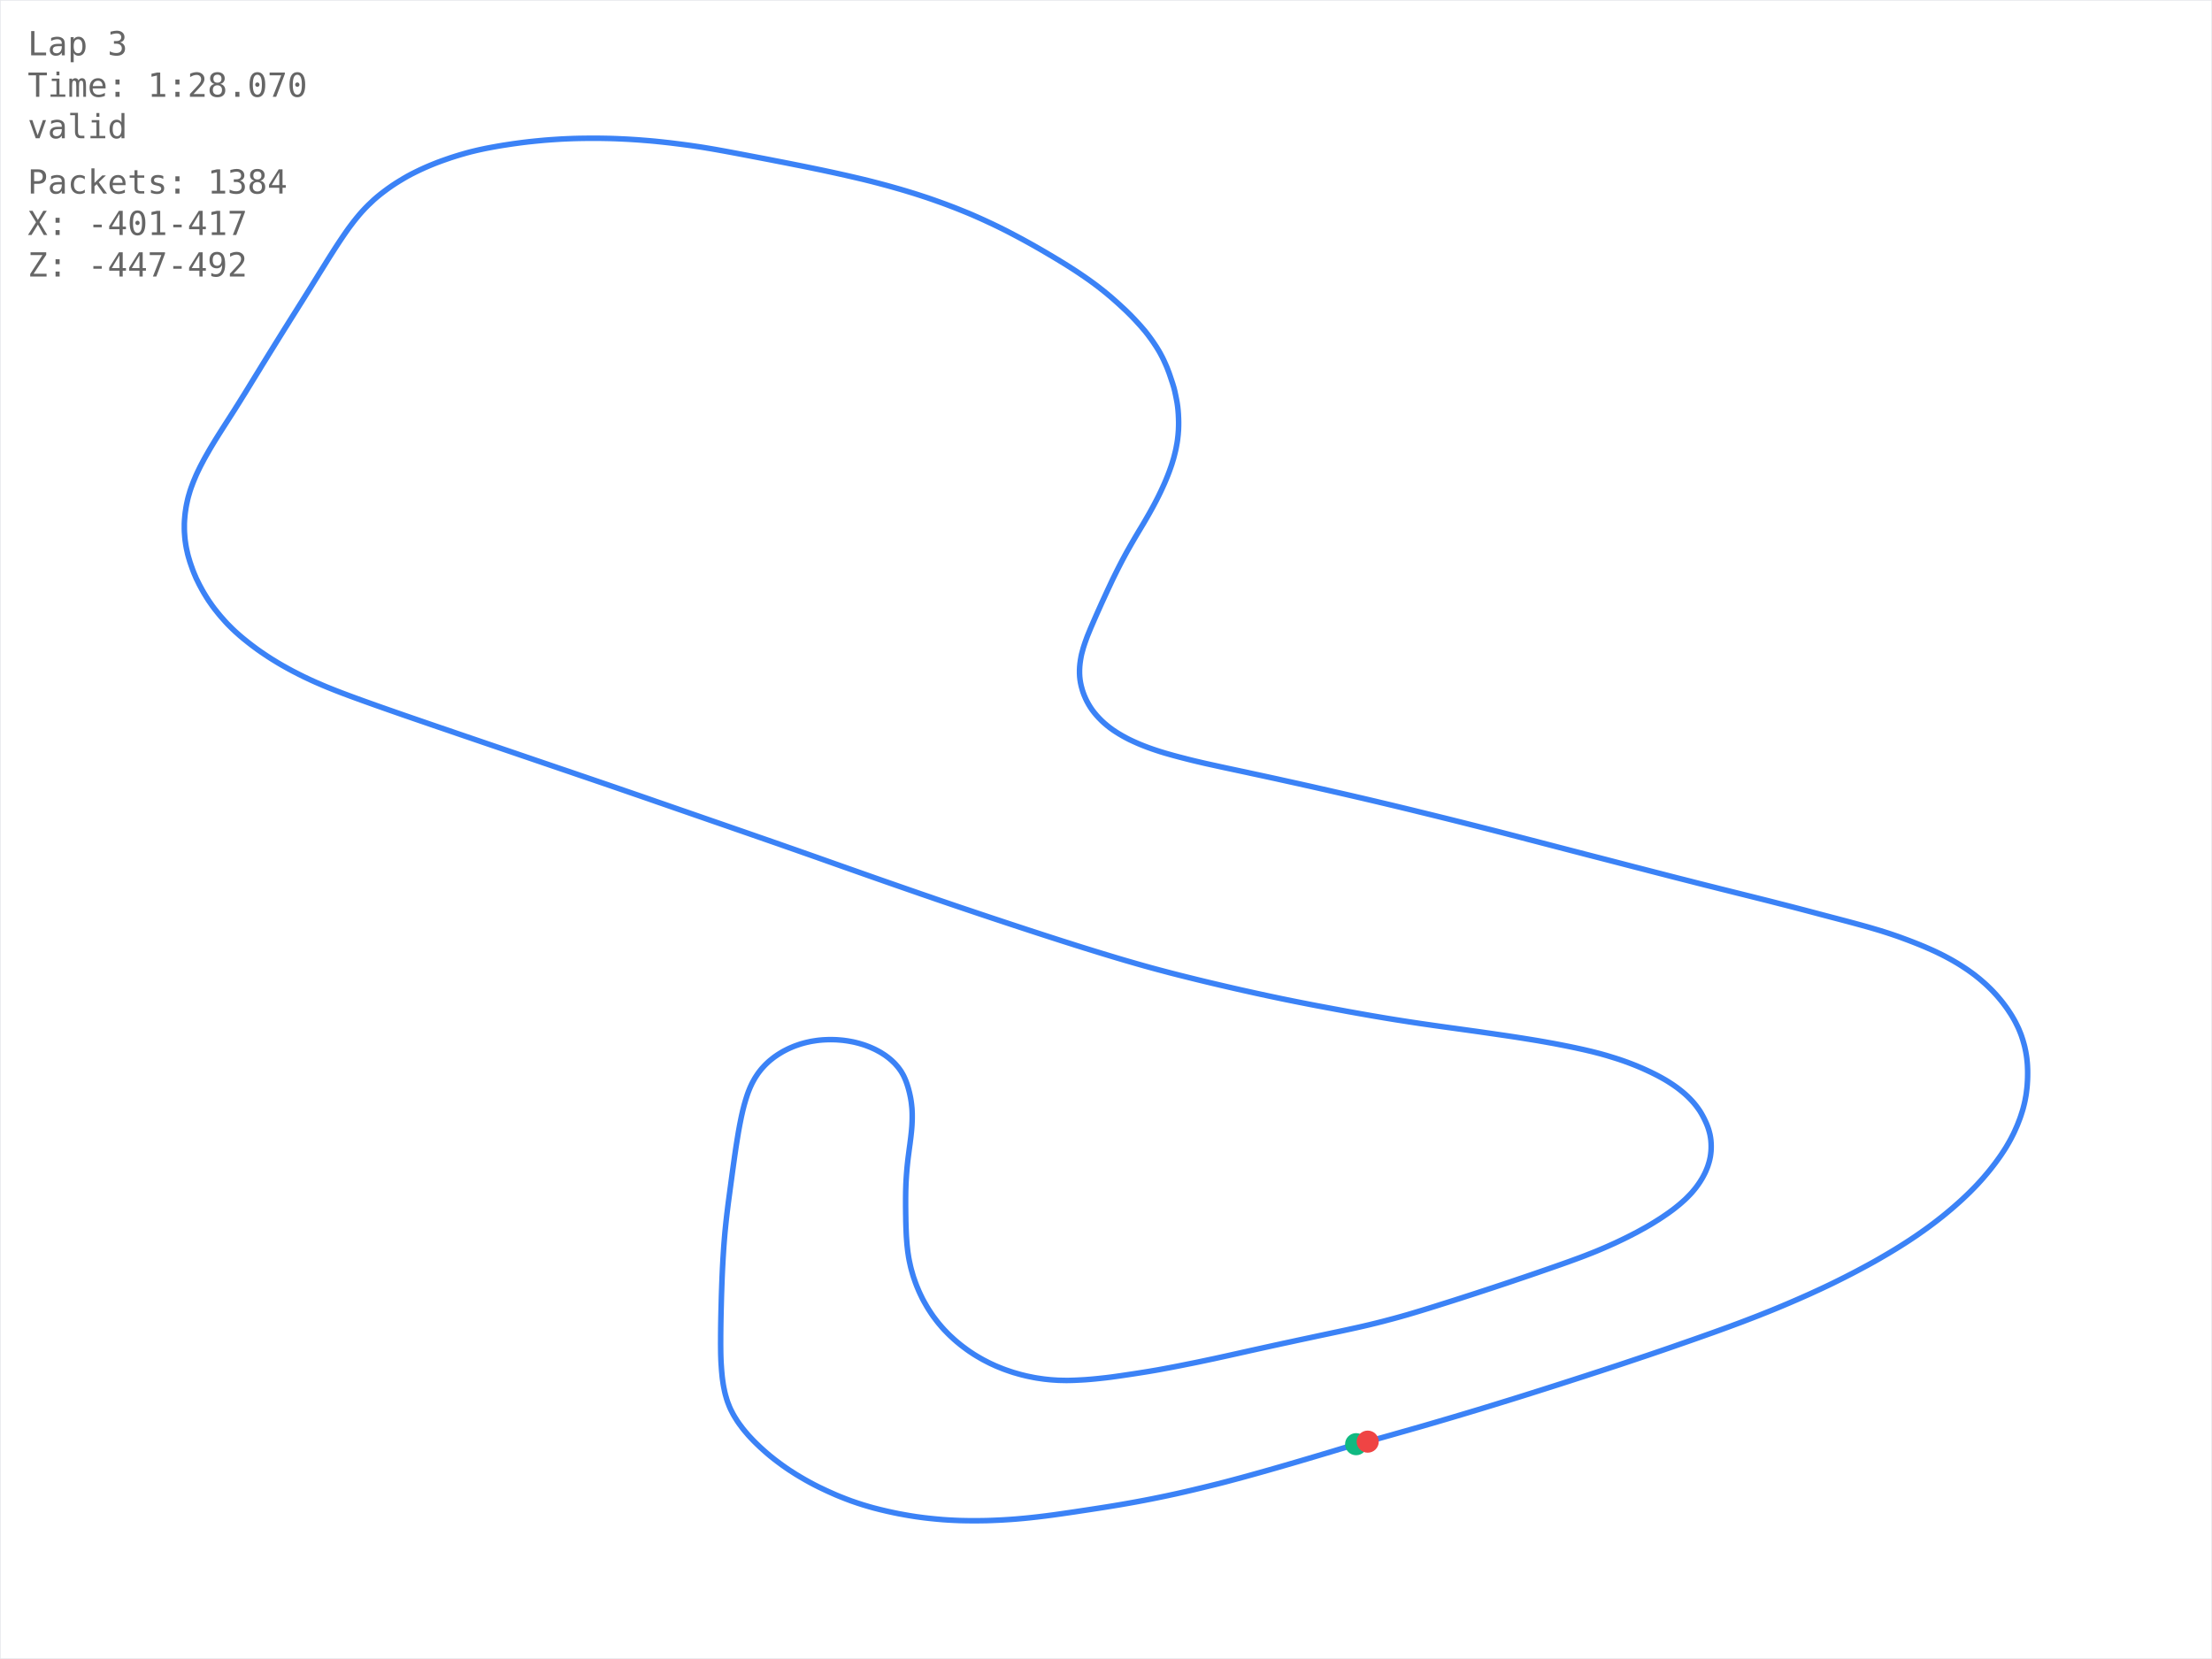
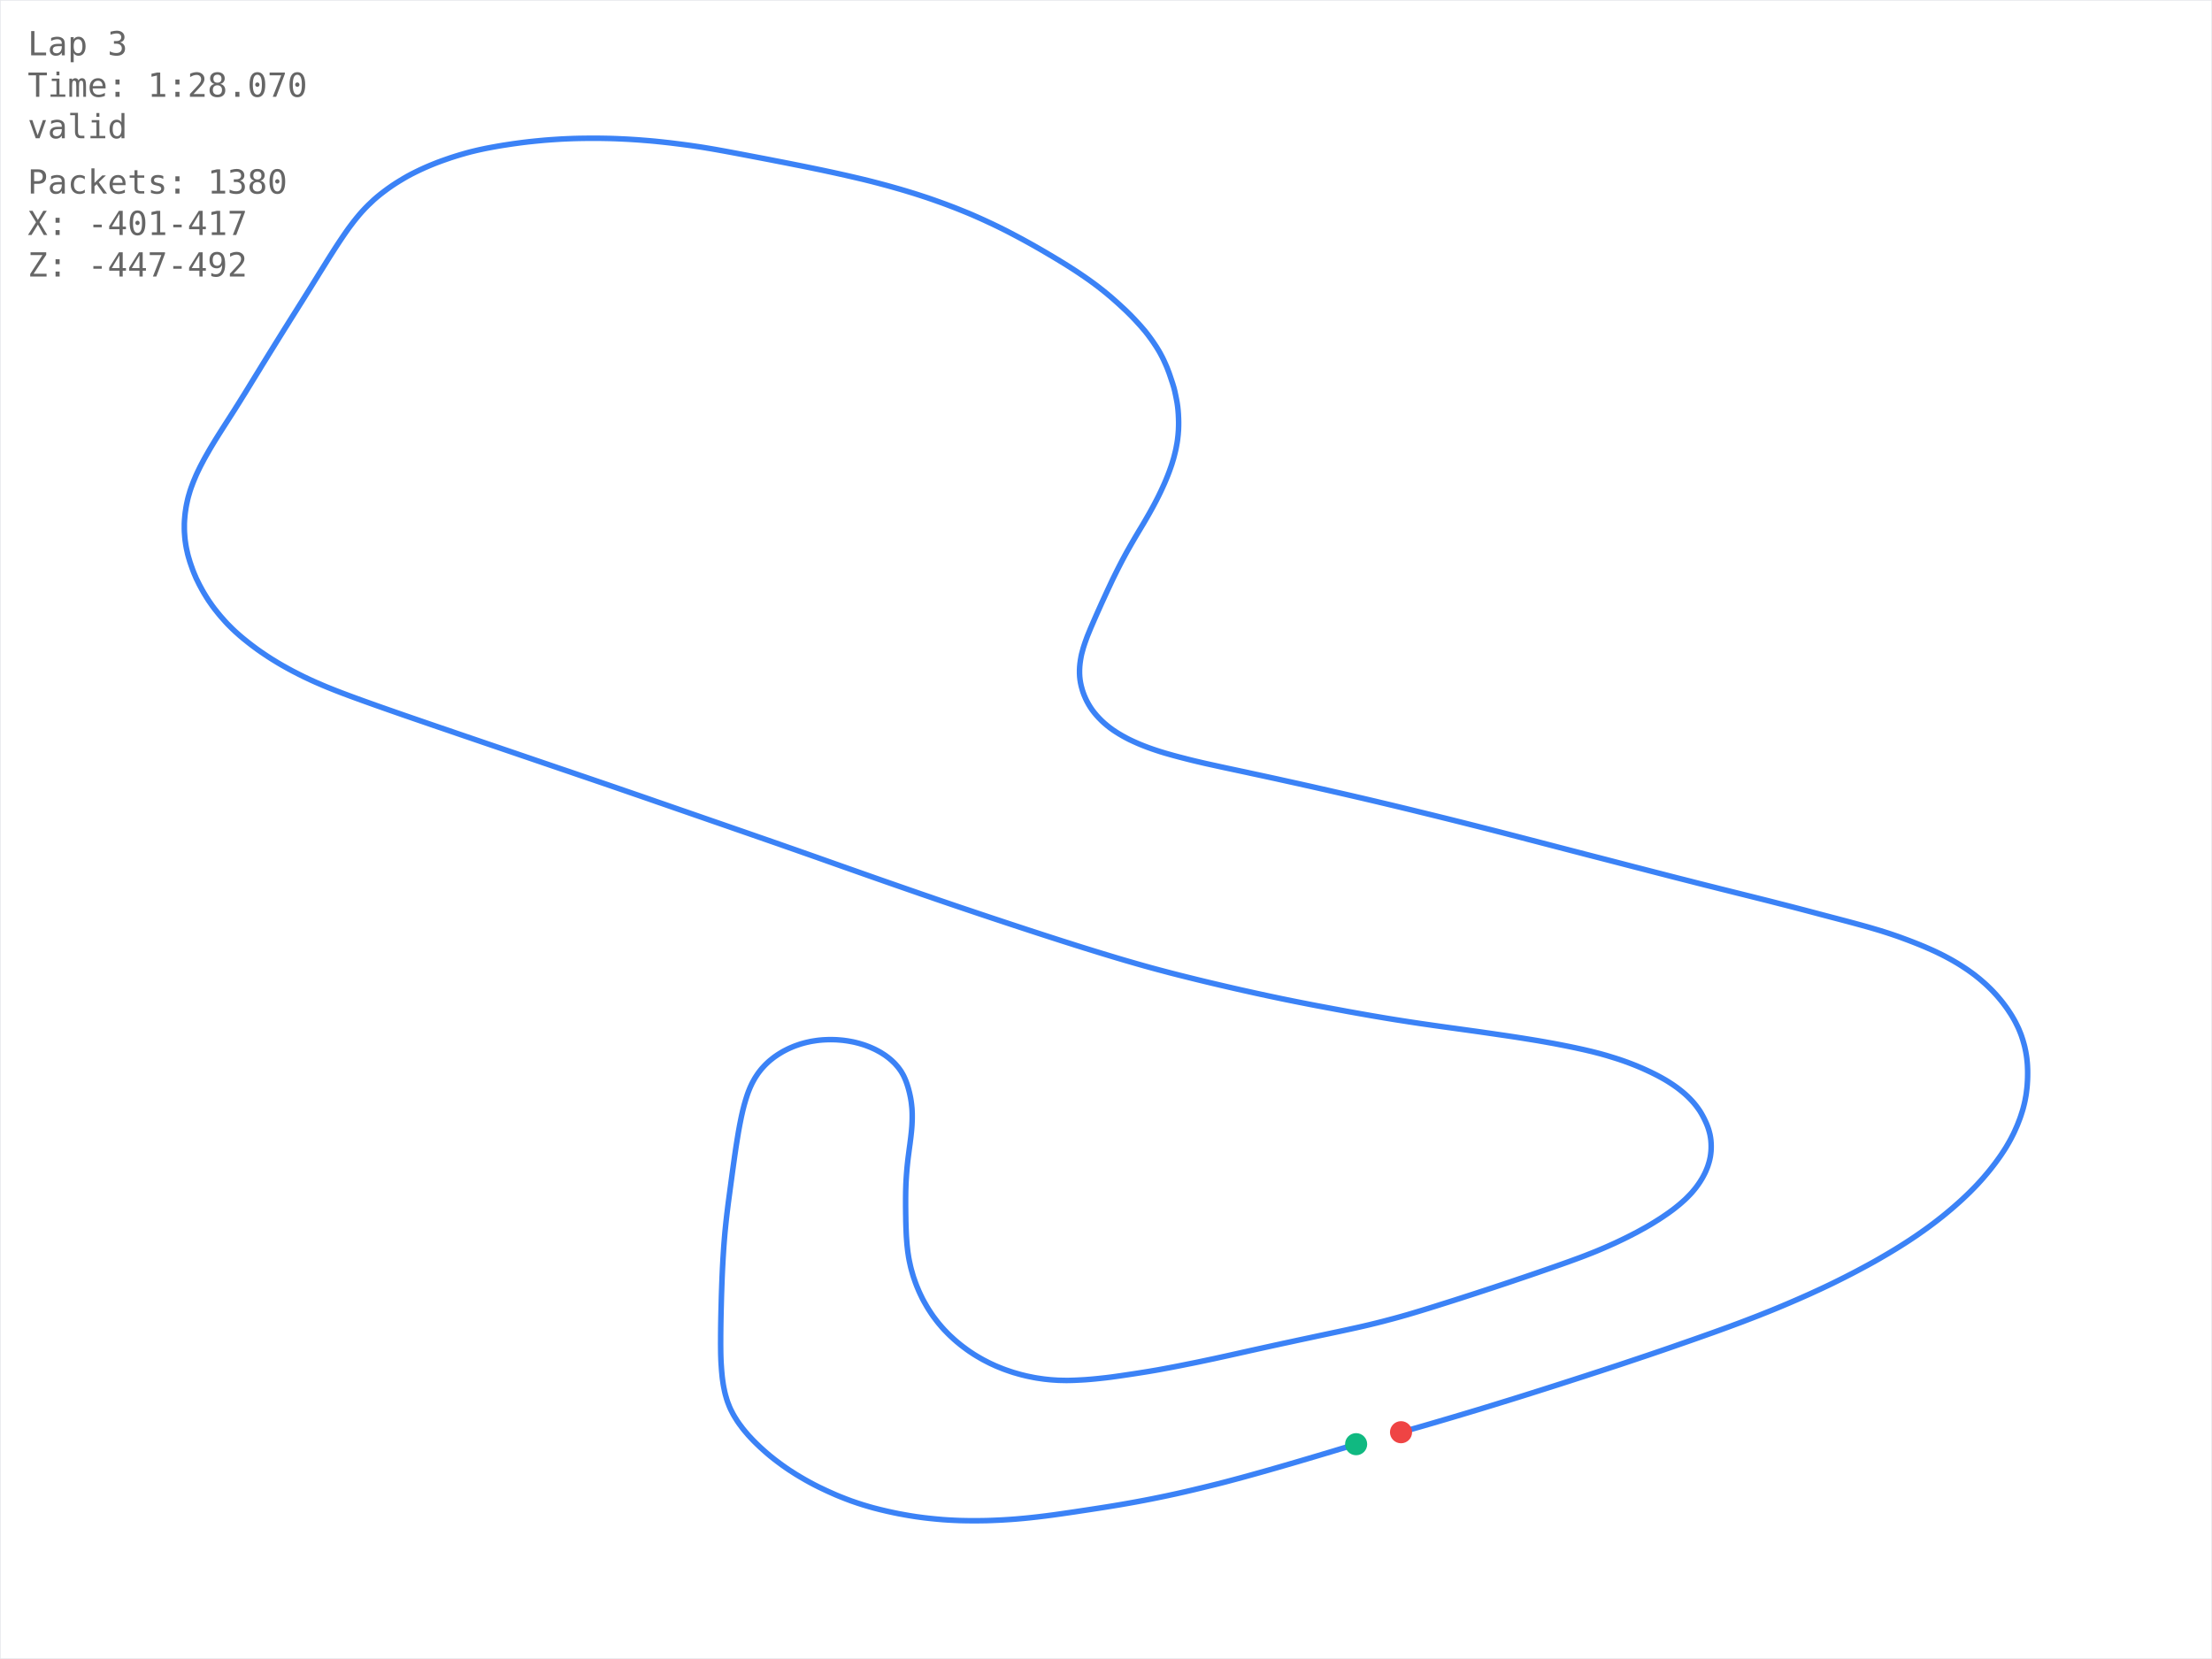
<svg xmlns="http://www.w3.org/2000/svg" width="800" height="600" viewBox="0 0 800 600">
  <defs>
    <style>
      .track-path { fill: none; stroke: #3b82f6; stroke-width: 2; }
      .start-point { fill: #10b981; r: 4; }
      .end-point { fill: #ef4444; r: 4; }
      .grid { stroke: #e5e7eb; stroke-width: 0.5; }
      .label { font-family: monospace; font-size: 12px; fill: #666; }
    </style>
  </defs>
  <line class="grid" x1="0" y1="0" x2="800" y2="0" />
  <line class="grid" x1="0" y1="0" x2="0" y2="600" />
  <line class="grid" x1="800" y1="0" x2="800" y2="600" />
  <line class="grid" x1="0" y1="600" x2="800" y2="600" />
-   <polyline class="track-path" points="490.46,522.31 487.47,523.22 484.70,524.05 481.70,524.96 478.57,525.89 475.90,526.69 472.76,527.62 469.72,528.52 467.15,529.27 463.98,530.19 461.28,530.97 458.45,531.78 455.25,532.68 452.16,533.54 449.18,534.36 446.31,535.13 443.19,535.96 440.29,536.70 437.75,537.33 434.84,538.04 431.71,538.79 428.71,539.49 425.48,540.22 422.16,540.94 419.22,541.55 416.41,542.12 413.74,542.64 410.75,543.20 407.56,543.77 405.09,544.20 402.08,544.70 399.55,545.11 396.72,545.55 393.93,545.98 391.28,546.38 388.45,546.81 385.97,547.17 383.22,547.57 380.71,547.92 378.33,548.23 375.30,548.60 372.22,548.94 370.41,549.12 367.60,549.37 365.74,549.51 362.91,549.69 361.20,549.78 358.61,549.89 356.76,549.95 353.96,549.99 352.31,550.00 349.73,549.98 347.26,549.93 345.07,549.84 342.98,549.73 340.91,549.59 338.45,549.37 336.25,549.15 334.22,548.92 331.33,548.53 328.86,548.14 327.27,547.86 324.98,547.44 323.40,547.12 320.96,546.59 318.37,545.98 316.03,545.38 314.48,544.95 312.16,544.26 310.11,543.60 307.92,542.85 305.92,542.10 303.72,541.23 302.27,540.63 299.64,539.46 298.23,538.81 296.16,537.82 294.54,537.00 292.81,536.08 291.26,535.22 289.17,534.00 287.75,533.14 285.52,531.71 284.35,530.92 282.86,529.87 281.13,528.59 280.04,527.76 278.49,526.52 277.45,525.65 275.94,524.32 274.96,523.43 273.54,522.07 272.57,521.11 271.25,519.72 270.56,518.97 269.23,517.40 268.57,516.58 267.34,514.93 266.66,513.95 265.72,512.45 265.16,511.49 264.26,509.74 263.86,508.85 263.18,507.11 262.87,506.19 262.35,504.40 262.12,503.47 261.74,501.63 261.57,500.68 261.30,498.82 261.19,497.91 261.02,496.14 260.93,494.98 260.80,493.07 260.75,492.08 260.68,490.14 260.66,489.13 260.64,487.18 260.63,485.98 260.64,484.18 260.64,482.98 260.66,481.16 260.67,479.94 260.70,478.11 260.72,477.07 260.76,475.04 260.79,473.80 260.84,471.94 260.87,470.69 260.92,468.76 260.96,467.50 261.01,466.06 261.08,464.04 261.16,461.95 261.23,460.37 261.32,458.40 261.39,457.13 261.50,455.08 261.57,453.99 261.72,451.62 261.80,450.46 261.93,448.78 262.09,446.84 262.21,445.48 262.40,443.59 262.54,442.22 262.75,440.32 262.91,438.95 263.20,436.58 263.34,435.46 263.63,433.27 263.96,430.81 264.14,429.48 264.39,427.61 264.57,426.28 264.84,424.29 265.02,422.98 265.29,421.04 265.47,419.76 265.73,417.90 265.91,416.69 266.17,414.92 266.37,413.66 266.64,411.97 266.82,410.87 267.08,409.31 267.27,408.26 267.56,406.68 267.72,405.89 268.05,404.24 268.21,403.49 268.57,401.92 268.71,401.33 269.08,399.88 269.28,399.16 269.68,397.78 269.90,397.08 270.29,395.88 270.67,394.83 271.13,393.69 271.40,393.06 271.96,391.86 272.26,391.29 272.92,390.10 273.25,389.56 273.93,388.53 274.39,387.88 275.12,386.94 275.58,386.39 276.47,385.42 277.04,384.84 277.92,384.01 278.57,383.45 279.50,382.71 280.16,382.21 281.19,381.50 281.90,381.05 282.98,380.40 283.73,379.99 284.87,379.41 285.65,379.05 286.84,378.54 287.64,378.23 288.87,377.80 289.70,377.53 290.96,377.18 291.80,376.97 293.21,376.66 293.90,376.54 295.33,376.32 296.20,376.21 297.56,376.09 298.27,376.05 299.63,376.00 300.51,375.99 301.96,376.02 302.66,376.05 303.97,376.15 304.85,376.23 306.27,376.42 306.96,376.53 308.31,376.78 309.11,376.95 310.40,377.27 311.17,377.49 312.41,377.87 313.16,378.13 314.36,378.59 315.08,378.89 316.23,379.41 316.91,379.75 317.99,380.33 318.60,380.68 319.75,381.41 320.32,381.80 321.26,382.50 321.84,382.97 322.48,383.52 323.41,384.40 323.78,384.79 324.67,385.81 325.08,386.33 325.71,387.20 326.06,387.75 326.59,388.67 326.90,389.27 327.29,390.13 327.58,390.82 327.91,391.71 328.12,392.33 328.45,393.39 328.62,394.00 328.90,395.10 329.03,395.66 329.25,396.70 329.38,397.38 329.56,398.53 329.65,399.23 329.80,400.66 329.85,401.35 329.90,402.55 329.91,403.29 329.91,404.40 329.89,405.29 329.84,406.51 329.79,407.38 329.69,408.60 329.61,409.45 329.47,410.74 329.39,411.44 329.20,412.94 329.11,413.66 328.92,415.02 328.80,415.94 328.62,417.33 328.49,418.32 328.32,419.71 328.21,420.72 328.06,422.18 327.97,423.22 327.85,424.72 327.78,425.73 327.69,427.25 327.64,428.28 327.59,429.84 327.56,430.89 327.54,432.47 327.53,433.53 327.53,435.13 327.53,436.21 327.55,437.84 327.56,438.93 327.59,440.59 327.60,441.53 327.65,443.38 327.68,444.29 327.76,446.22 327.81,447.20 327.95,449.10 328.03,450.09 328.24,452.03 328.36,452.97 328.63,454.74 328.85,455.93 329.29,457.95 329.54,458.96 330.10,460.93 330.39,461.89 331.10,463.92 331.55,465.10 332.29,466.87 332.82,468.03 333.65,469.74 334.25,470.85 335.19,472.49 335.84,473.56 336.87,475.13 337.58,476.15 338.70,477.64 339.47,478.61 340.67,480.02 341.50,480.94 342.91,482.39 343.65,483.11 345.13,484.47 345.91,485.15 347.40,486.38 348.35,487.11 349.84,488.21 350.67,488.79 352.25,489.83 353.31,490.48 354.53,491.19 355.61,491.80 357.29,492.67 358.13,493.09 359.96,493.93 360.83,494.30 362.69,495.05 363.80,495.46 365.48,496.04 366.60,496.40 368.30,496.89 369.43,497.20 371.14,497.62 372.11,497.83 374.00,498.21 374.97,498.38 376.86,498.66 377.83,498.79 379.72,498.99 380.70,499.07 382.58,499.19 383.56,499.22 385.61,499.26 386.81,499.25 388.53,499.20 389.62,499.15 391.41,499.06 392.57,498.99 394.36,498.85 396.11,498.69 397.17,498.58 398.93,498.39 399.94,498.28 401.89,498.04 403.09,497.87 405.02,497.60 406.24,497.42 407.72,497.20 409.39,496.95 410.90,496.72 412.55,496.46 414.21,496.20 415.69,495.96 417.44,495.66 418.95,495.40 420.73,495.07 422.53,494.73 424.07,494.44 425.83,494.10 427.61,493.75 429.34,493.40 431.16,493.04 432.98,492.67 435.22,492.20 436.92,491.84 439.28,491.34 440.64,491.04 442.74,490.58 443.98,490.31 446.26,489.80 447.89,489.44 450.58,488.84 451.86,488.55 454.36,488.00 455.90,487.66 458.13,487.17 460.63,486.62 462.20,486.28 464.02,485.88 466.09,485.44 468.17,484.99 470.11,484.57 472.23,484.12 474.11,483.72 476.34,483.24 478.33,482.82 480.50,482.36 482.43,481.95 484.70,481.47 486.73,481.03 488.93,480.55 490.97,480.10 493.18,479.60 495.14,479.14 497.69,478.52 499.99,477.94 502.04,477.40 504.34,476.79 506.55,476.18 509.11,475.45 510.81,474.95 513.87,474.03 516.51,473.22 518.98,472.45 520.78,471.88 523.36,471.07 525.60,470.36 528.19,469.53 531.13,468.58 533.66,467.76 536.01,466.99 537.50,466.50 540.40,465.55 541.89,465.05 544.81,464.08 546.57,463.49 549.22,462.59 551.09,461.96 553.67,461.08 555.45,460.47 558.13,459.54 559.92,458.92 562.62,457.98 564.42,457.35 567.21,456.36 568.91,455.74 571.82,454.67 573.28,454.11 576.06,453.02 577.45,452.46 580.16,451.31 581.40,450.77 583.90,449.65 585.16,449.06 587.52,447.93 588.71,447.34 591.01,446.16 592.07,445.61 593.98,444.56 595.22,443.87 597.08,442.79 598.18,442.12 599.86,441.07 600.94,440.37 602.50,439.31 603.51,438.61 604.96,437.55 605.88,436.84 607.34,435.66 608.06,435.04 609.39,433.85 610.04,433.22 611.13,432.11 611.82,431.37 612.78,430.23 613.39,429.47 614.23,428.31 614.76,427.53 615.49,426.36 615.94,425.57 616.56,424.38 616.93,423.58 617.42,422.38 617.66,421.74 618.09,420.37 618.33,419.45 618.56,418.36 618.70,417.40 618.81,416.36 618.86,415.43 618.87,414.35 618.84,413.44 618.76,412.36 618.64,411.45 618.45,410.38 618.23,409.48 617.93,408.42 617.61,407.49 617.22,406.49 616.76,405.46 616.32,404.55 615.87,403.68 615.33,402.71 614.72,401.71 614.14,400.88 613.42,399.91 612.65,398.96 611.94,398.16 611.20,397.38 610.29,396.48 609.44,395.70 608.47,394.87 607.46,394.06 606.49,393.32 605.36,392.52 604.36,391.85 603.15,391.08 602.09,390.44 600.80,389.71 599.52,389.02 598.31,388.40 596.97,387.74 595.70,387.15 594.30,386.51 592.98,385.94 591.52,385.33 590.14,384.79 588.57,384.19 587.20,383.70 585.63,383.16 584.16,382.69 582.48,382.17 581.04,381.73 578.88,381.12 576.87,380.60 575.76,380.32 573.64,379.82 572.43,379.54 569.78,378.96 568.12,378.61 565.88,378.16 563.32,377.66 561.95,377.40 559.61,376.98 558.28,376.74 555.98,376.34 554.09,376.03 551.88,375.67 550.50,375.45 548.03,375.06 546.63,374.85 544.29,374.50 542.56,374.25 540.03,373.88 538.59,373.67 536.02,373.30 534.57,373.09 531.96,372.73 530.31,372.50 527.92,372.17 525.25,371.80 523.57,371.57 520.78,371.18 518.73,370.89 516.51,370.57 513.92,370.20 512.45,369.98 509.66,369.56 508.00,369.30 505.18,368.86 503.68,368.62 500.57,368.11 499.06,367.85 496.10,367.35 494.57,367.08 491.50,366.54 489.87,366.25 487.04,365.74 485.39,365.43 482.63,364.92 480.97,364.61 478.10,364.07 476.23,363.72 473.43,363.18 471.55,362.81 467.97,362.10 465.05,361.51 463.54,361.20 460.42,360.54 458.90,360.22 455.66,359.52 454.04,359.17 450.89,358.47 449.26,358.11 446.18,357.41 442.99,356.67 441.35,356.29 438.34,355.58 436.40,355.12 433.47,354.41 431.52,353.93 428.58,353.20 426.62,352.71 423.67,351.96 421.70,351.44 418.75,350.66 416.78,350.13 413.82,349.31 411.84,348.75 408.88,347.90 406.91,347.33 403.94,346.45 401.96,345.85 398.99,344.95 397.00,344.34 394.02,343.42 392.02,342.80 389.03,341.86 387.03,341.22 384.02,340.27 382.01,339.62 378.99,338.65 377.08,338.03 373.95,337.01 371.92,336.35 368.88,335.35 366.23,334.48 363.78,333.67 361.43,332.89 358.77,332.01 356.00,331.08 353.63,330.29 350.85,329.35 347.75,328.31 344.54,327.22 342.46,326.51 338.30,325.09 336.64,324.51 333.19,323.33 331.41,322.71 327.95,321.51 325.85,320.78 322.69,319.68 320.47,318.91 317.30,317.80 315.60,317.20 311.99,315.93 310.29,315.33 306.77,314.09 304.53,313.30 301.42,312.20 299.27,311.44 295.61,310.14 293.45,309.38 290.20,308.24 287.91,307.43 284.75,306.33 281.80,305.29 277.74,303.88 274.34,302.70 272.36,302.01 268.50,300.67 266.06,299.83 262.74,298.67 260.51,297.90 257.06,296.71 255.16,296.05 251.35,294.73 248.55,293.76 245.74,292.79 242.92,291.81 240.54,290.98 237.37,289.89 234.42,288.86 231.00,287.68 227.45,286.46 225.39,285.75 221.02,284.24 218.71,283.45 215.13,282.23 211.53,281.00 209.55,280.33 205.94,279.09 203.48,278.26 200.08,277.10 197.97,276.38 193.85,274.98 191.61,274.21 188.07,273.01 186.18,272.36 182.50,271.11 179.90,270.22 176.57,269.09 174.08,268.24 170.51,267.02 168.25,266.25 164.68,265.03 162.30,264.21 158.74,263.00 156.38,262.19 152.66,260.91 150.59,260.20 146.97,258.95 144.86,258.22 141.48,257.04 139.65,256.40 136.38,255.25 134.11,254.44 131.26,253.42 128.97,252.59 126.71,251.76 123.64,250.61 121.31,249.71 118.39,248.54 116.88,247.91 114.17,246.74 112.37,245.93 109.94,244.78 108.13,243.88 105.79,242.68 104.21,241.83 101.89,240.53 100.38,239.64 98.24,238.33 96.79,237.40 94.54,235.89 93.10,234.88 91.24,233.50 90.00,232.55 87.92,230.88 86.70,229.85 85.06,228.39 83.99,227.38 82.22,225.61 81.41,224.73 79.76,222.86 78.97,221.91 77.54,220.12 76.74,219.04 75.46,217.20 74.75,216.10 73.72,214.41 73.08,213.29 72.09,211.45 71.00,209.24 70.18,207.32 69.71,206.12 69.11,204.43 68.70,203.23 68.11,201.25 67.86,200.29 67.42,198.31 67.20,197.11 66.96,195.44 66.84,194.31 66.70,192.36 66.67,191.29 66.67,189.39 66.72,188.33 66.86,186.61 66.99,185.43 67.27,183.54 67.48,182.42 67.89,180.53 68.13,179.59 68.72,177.59 69.09,176.48 69.70,174.84 70.16,173.68 70.95,171.81 71.46,170.71 72.36,168.86 72.84,167.93 73.79,166.13 74.40,165.03 75.46,163.18 76.03,162.19 77.11,160.39 77.82,159.22 78.95,157.41 79.65,156.30 80.81,154.48 81.60,153.24 82.67,151.58 83.43,150.39 84.69,148.42 85.41,147.27 86.59,145.40 87.31,144.24 88.53,142.29 89.25,141.12 90.42,139.21 91.18,137.97 92.02,136.60 93.06,134.92 94.02,133.35 95.02,131.71 95.92,130.26 96.97,128.55 97.96,126.96 98.99,125.30 99.90,123.83 100.94,122.16 101.98,120.49 102.87,119.06 103.93,117.38 105.11,115.49 106.14,113.86 107.17,112.22 108.24,110.51 109.20,108.99 110.27,107.27 111.39,105.48 112.39,103.88 113.38,102.27 114.50,100.47 115.40,99.01 116.50,97.25 117.54,95.58 118.52,94.00 119.49,92.46 120.49,90.89 121.32,89.59 122.26,88.15 123.23,86.69 124.20,85.26 125.09,83.96 126.06,82.59 126.94,81.41 127.94,80.10 128.84,78.97 129.96,77.62 130.91,76.54 132.10,75.26 133.16,74.19 135.22,72.24 136.47,71.16 137.61,70.23 138.94,69.21 140.25,68.24 141.85,67.12 143.22,66.22 144.62,65.35 146.09,64.47 147.41,63.71 148.83,62.95 150.44,62.14 151.83,61.47 153.48,60.71 154.91,60.09 156.35,59.49 158.11,58.79 159.64,58.22 161.32,57.63 162.88,57.09 164.64,56.52 166.44,55.97 168.60,55.35 170.17,54.93 172.30,54.41 173.64,54.11 175.62,53.69 177.92,53.25 180.31,52.82 181.71,52.59 183.64,52.29 185.51,52.01 187.47,51.74 189.23,51.51 191.08,51.29 193.26,51.06 195.07,50.88 197.05,50.70 199.13,50.54 201.23,50.40 203.01,50.29 205.31,50.18 207.45,50.10 209.37,50.05 211.46,50.02 213.56,50.00 215.77,50.00 217.64,50.02 220.39,50.07 222.37,50.13 224.71,50.23 227.33,50.36 230.22,50.54 231.72,50.65 235.09,50.92 236.86,51.08 239.54,51.36 242.33,51.67 245.86,52.11 248.31,52.43 249.77,52.63 252.78,53.07 254.51,53.34 257.26,53.80 259.10,54.12 261.87,54.62 263.72,54.96 266.70,55.52 268.67,55.89 271.49,56.43 273.11,56.74 276.35,57.36 277.98,57.67 280.87,58.24 282.90,58.63 285.90,59.22 287.65,59.57 290.88,60.21 292.54,60.55 295.79,61.22 297.47,61.57 300.84,62.29 302.53,62.66 305.72,63.37 307.42,63.76 310.72,64.53 312.62,64.98 315.43,65.68 317.63,66.25 320.74,67.08 322.44,67.55 325.63,68.46 327.62,69.05 330.70,69.99 332.48,70.56 335.44,71.53 337.49,72.24 340.41,73.28 342.05,73.88 345.13,75.05 346.85,75.73 349.88,76.96 351.48,77.63 354.45,78.94 356.01,79.65 359.02,81.05 360.83,81.92 363.61,83.30 365.11,84.07 367.84,85.51 369.58,86.44 372.18,87.87 373.90,88.83 376.47,90.30 378.08,91.24 380.69,92.78 382.44,93.83 384.73,95.23 386.40,96.27 388.72,97.76 390.22,98.75 392.41,100.24 393.76,101.18 395.88,102.72 397.20,103.72 399.12,105.23 400.35,106.23 402.07,107.68 404.01,109.39 404.89,110.19 406.72,111.88 407.60,112.72 409.10,114.21 410.33,115.49 411.43,116.68 412.59,117.96 414.16,119.79 415.17,121.08 416.28,122.58 417.13,123.79 418.24,125.46 419.09,126.85 419.59,127.73 420.39,129.24 420.90,130.29 421.61,131.87 422.09,132.99 422.83,134.93 423.20,136.01 423.69,137.47 424.12,138.77 424.55,140.19 424.88,141.51 425.19,142.96 425.45,144.23 425.72,145.68 425.93,147.14 426.06,148.37 426.17,149.84 426.24,151.38 426.27,152.74 426.26,154.00 426.21,155.54 426.07,157.32 425.86,159.15 425.71,160.13 425.35,162.08 425.11,163.18 424.68,164.90 424.42,165.88 423.84,167.79 423.45,168.94 422.83,170.67 422.36,171.89 421.65,173.63 421.16,174.79 420.37,176.53 419.83,177.70 418.98,179.45 418.39,180.62 417.35,182.61 416.84,183.55 415.77,185.49 415.23,186.43 414.07,188.44 413.37,189.63 412.30,191.41 411.58,192.61 410.47,194.48 409.80,195.63 408.99,197.03 407.63,199.43 406.95,200.67 405.98,202.48 405.39,203.61 404.32,205.70 403.81,206.72 402.73,208.90 402.11,210.19 401.38,211.75 400.74,213.11 399.85,215.04 399.27,216.31 398.41,218.18 397.86,219.41 396.95,221.44 396.43,222.61 395.68,224.33 395.24,225.34 394.48,227.10 394.10,228.03 393.34,229.88 393.02,230.72 392.43,232.36 392.09,233.38 391.80,234.28 391.19,236.53 391.00,237.41 390.77,238.73 390.60,239.94 390.49,241.09 390.43,242.23 390.43,243.55 390.49,244.73 390.62,245.89 390.80,246.99 391.04,248.09 391.38,249.35 391.71,250.38 392.12,251.48 392.63,252.66 393.13,253.69 393.71,254.74 394.37,255.82 395.03,256.79 395.75,257.73 396.62,258.77 397.41,259.63 398.42,260.65 399.33,261.49 400.37,262.37 401.36,263.16 402.58,264.04 403.62,264.73 404.73,265.42 405.98,266.15 407.16,266.80 408.48,267.48 409.69,268.05 411.13,268.70 412.39,269.24 413.90,269.84 415.21,270.34 416.78,270.90 418.14,271.36 419.71,271.87 421.36,272.37 422.87,272.80 424.33,273.21 426.00,273.66 427.84,274.14 429.37,274.53 431.12,274.97 432.75,275.36 434.62,275.80 436.23,276.17 438.15,276.59 439.88,276.97 441.69,277.37 443.45,277.75 445.37,278.16 447.15,278.54 449.17,278.97 450.91,279.34 452.96,279.79 455.02,280.23 457.81,280.83 460.15,281.34 461.72,281.68 464.09,282.21 465.68,282.56 468.09,283.09 469.78,283.46 472.22,284.01 473.86,284.37 476.24,284.91 477.90,285.29 480.56,285.89 481.99,286.22 484.60,286.81 486.38,287.22 489.20,287.87 490.66,288.21 493.24,288.81 495.33,289.30 497.59,289.83 499.68,290.33 501.96,290.87 504.06,291.37 506.54,291.97 508.66,292.48 510.80,293.00 513.03,293.55 515.73,294.21 518.71,294.94 520.52,295.39 523.44,296.11 525.00,296.50 527.85,297.21 529.60,297.65 532.38,298.35 534.25,298.82 537.34,299.61 538.93,300.01 542.05,300.81 543.66,301.22 546.51,301.96 548.42,302.45 551.30,303.20 553.22,303.70 556.13,304.45 558.07,304.96 561.00,305.72 562.96,306.23 566.30,307.10 567.88,307.51 571.14,308.35 573.12,308.87 576.11,309.64 578.21,310.18 581.12,310.93 583.13,311.45 586.26,312.26 588.29,312.79 591.34,313.58 593.18,314.05 596.26,314.85 598.32,315.38 601.41,316.17 603.49,316.71 606.61,317.51 608.70,318.04 611.85,318.84 613.96,319.38 617.45,320.26 619.26,320.71 622.78,321.60 624.60,322.05 628.04,322.91 629.98,323.39 633.43,324.25 635.15,324.68 638.54,325.53 640.52,326.03 643.68,326.84 645.70,327.35 648.57,328.09 650.42,328.57 653.46,329.37 655.24,329.84 658.08,330.59 659.71,331.02 662.37,331.72 664.29,332.22 666.86,332.90 668.46,333.32 671.10,334.03 672.64,334.45 675.10,335.13 676.50,335.53 678.94,336.25 680.21,336.63 682.76,337.44 683.97,337.84 686.20,338.60 687.42,339.04 689.56,339.83 690.75,340.28 692.85,341.10 694.01,341.56 696.11,342.43 697.30,342.95 699.22,343.80 700.44,344.37 702.18,345.22 703.24,345.76 705.09,346.75 706.17,347.35 707.96,348.40 708.99,349.04 710.70,350.15 711.64,350.78 713.21,351.90 714.15,352.60 715.76,353.88 716.54,354.54 717.96,355.78 718.64,356.41 719.96,357.69 720.76,358.50 721.90,359.73 722.66,360.60 723.68,361.82 724.36,362.67 725.55,364.26 726.16,365.13 727.13,366.60 727.61,367.36 728.48,368.86 728.90,369.64 729.73,371.31 730.10,372.11 730.77,373.74 731.12,374.70 731.60,376.17 732.02,377.65 732.28,378.64 732.64,380.35 732.89,381.82 733.03,382.85 733.19,384.40 733.26,385.44 733.32,387.02 733.33,388.08 733.31,389.68 733.27,390.76 733.17,392.39 733.07,393.49 732.85,395.30 732.71,396.24 732.36,398.13 732.11,399.24 731.70,400.86 731.42,401.81 730.81,403.71 730.49,404.61 729.76,406.51 729.46,407.24 728.64,409.09 728.19,410.05 727.25,411.89 726.64,413.00 725.54,414.89 724.84,416.00 723.75,417.65 723.02,418.70 721.67,420.56 720.96,421.49 719.64,423.17 718.75,424.26 717.42,425.82 716.47,426.90 715.05,428.45 714.03,429.51 712.47,431.09 711.34,432.19 709.74,433.70 708.61,434.73 706.87,436.27 705.63,437.34 703.75,438.91 702.64,439.82 700.68,441.36 699.52,442.25 697.48,443.77 696.14,444.74 694.03,446.23 692.65,447.18 690.54,448.59 689.18,449.47 687.00,450.85 685.45,451.81 683.28,453.12 681.68,454.06 679.46,455.35 677.83,456.28 675.54,457.54 673.94,458.40 671.44,459.74 669.89,460.55 667.41,461.82 665.66,462.70 662.88,464.08 661.51,464.74 658.93,465.96 657.18,466.77 654.46,468.02 652.68,468.81 650.35,469.84 647.00,471.29 643.60,472.72 640.72,473.91 638.84,474.66 636.01,475.79 634.10,476.53 631.03,477.71 629.48,478.30 626.17,479.53 624.60,480.11 621.64,481.19 619.56,481.94 616.56,483.00 614.56,483.71 611.64,484.74 609.51,485.48 606.46,486.54 604.83,487.11 601.35,488.31 599.70,488.87 596.19,490.07 594.22,490.73 591.09,491.78 589.00,492.48 585.74,493.57 583.84,494.19 580.77,495.20 578.86,495.83 575.34,496.97 573.41,497.60 570.08,498.67 568.14,499.30 564.25,500.55 562.30,501.17 559.04,502.21 556.97,502.87 553.58,503.94 551.39,504.63 548.20,505.63 545.89,506.35 542.57,507.37 540.35,508.06 536.90,509.11 534.78,509.76 531.19,510.84 529.05,511.48 525.66,512.49 523.40,513.16 519.99,514.16 517.71,514.83 514.40,515.79 511.99,516.48 508.54,517.46 506.70,517.98 502.77,519.10 500.45,519.75 496.97,520.73 494.65,521.39" />
+   <polyline class="track-path" points="490.46,522.31 487.47,523.22 484.70,524.05 481.70,524.96 478.57,525.89 475.90,526.69 472.76,527.62 469.72,528.52 467.15,529.27 463.98,530.19 461.28,530.97 458.45,531.78 455.25,532.68 452.16,533.54 449.18,534.36 446.31,535.13 443.19,535.96 440.29,536.70 437.75,537.33 434.84,538.04 431.71,538.79 428.71,539.49 425.48,540.22 422.16,540.94 419.22,541.55 416.41,542.12 413.74,542.64 410.75,543.20 407.56,543.77 405.09,544.20 402.08,544.70 399.55,545.11 396.72,545.55 393.93,545.98 391.28,546.38 388.45,546.81 385.97,547.17 383.22,547.57 380.71,547.92 378.33,548.23 375.30,548.60 372.22,548.94 370.41,549.12 367.60,549.37 365.74,549.51 362.91,549.69 361.20,549.78 358.61,549.89 356.76,549.95 353.96,549.99 352.31,550.00 349.73,549.98 347.26,549.93 345.07,549.84 342.98,549.73 340.91,549.59 338.45,549.37 336.25,549.15 334.22,548.92 331.33,548.53 328.86,548.14 327.27,547.86 324.98,547.44 323.40,547.12 320.96,546.59 318.37,545.98 316.03,545.38 314.48,544.95 312.16,544.26 310.11,543.60 307.92,542.85 305.92,542.10 303.72,541.23 302.27,540.63 299.64,539.46 298.23,538.81 296.16,537.82 294.54,537.00 292.81,536.08 291.26,535.22 289.17,534.00 287.75,533.14 285.52,531.71 284.35,530.92 282.86,529.87 281.13,528.59 280.04,527.76 278.49,526.52 277.45,525.65 275.94,524.32 274.96,523.43 273.54,522.07 272.57,521.11 271.25,519.72 270.56,518.97 269.23,517.40 268.57,516.58 267.34,514.93 266.66,513.95 265.72,512.45 265.16,511.49 264.26,509.74 263.86,508.85 263.18,507.11 262.87,506.19 262.35,504.40 262.12,503.47 261.74,501.63 261.57,500.68 261.30,498.82 261.19,497.91 261.02,496.14 260.93,494.98 260.80,493.07 260.75,492.08 260.68,490.14 260.66,489.13 260.64,487.18 260.63,485.98 260.64,484.18 260.64,482.98 260.66,481.16 260.67,479.94 260.70,478.11 260.72,477.07 260.76,475.04 260.79,473.80 260.84,471.94 260.87,470.69 260.92,468.76 260.96,467.50 261.01,466.06 261.08,464.04 261.16,461.95 261.23,460.37 261.32,458.40 261.39,457.13 261.50,455.08 261.57,453.99 261.72,451.62 261.80,450.46 261.93,448.78 262.09,446.84 262.21,445.48 262.40,443.59 262.54,442.22 262.75,440.32 262.91,438.95 263.20,436.58 263.34,435.46 263.63,433.27 263.96,430.81 264.14,429.48 264.39,427.61 264.57,426.28 264.84,424.29 265.02,422.98 265.29,421.04 265.47,419.76 265.73,417.90 265.91,416.69 266.17,414.92 266.37,413.66 266.64,411.97 266.82,410.87 267.08,409.31 267.27,408.26 267.56,406.68 267.72,405.89 268.05,404.24 268.21,403.49 268.57,401.92 268.71,401.33 269.08,399.88 269.28,399.16 269.68,397.78 269.90,397.08 270.29,395.88 270.67,394.83 271.13,393.69 271.40,393.06 271.96,391.86 272.26,391.29 272.92,390.10 273.25,389.56 273.93,388.53 274.39,387.88 275.12,386.94 275.58,386.39 276.47,385.42 277.04,384.84 277.92,384.01 278.57,383.45 279.50,382.71 280.16,382.21 281.19,381.50 281.90,381.05 282.98,380.40 283.73,379.99 284.87,379.41 285.65,379.05 286.84,378.54 287.64,378.23 288.87,377.80 289.70,377.53 290.96,377.18 291.80,376.97 293.21,376.66 293.90,376.54 295.33,376.32 296.20,376.21 297.56,376.09 298.27,376.05 299.63,376.00 300.51,375.99 301.96,376.02 302.66,376.05 303.97,376.15 304.85,376.23 306.27,376.42 306.96,376.53 308.31,376.78 309.11,376.95 310.40,377.27 311.17,377.49 312.41,377.87 313.16,378.13 314.36,378.59 315.08,378.89 316.23,379.41 316.91,379.75 317.99,380.33 318.60,380.68 319.75,381.41 320.32,381.80 321.26,382.50 321.84,382.97 322.48,383.52 323.41,384.40 323.78,384.79 324.67,385.81 325.08,386.33 325.71,387.20 326.06,387.75 326.59,388.67 326.90,389.27 327.29,390.13 327.58,390.82 327.91,391.71 328.12,392.33 328.45,393.39 328.62,394.00 328.90,395.10 329.03,395.66 329.25,396.70 329.38,397.38 329.56,398.53 329.65,399.23 329.80,400.66 329.85,401.35 329.90,402.55 329.91,403.29 329.91,404.40 329.89,405.29 329.84,406.51 329.79,407.38 329.69,408.60 329.61,409.45 329.47,410.74 329.39,411.44 329.20,412.94 329.11,413.66 328.92,415.02 328.80,415.94 328.62,417.33 328.49,418.32 328.32,419.71 328.21,420.72 328.06,422.18 327.97,423.22 327.85,424.72 327.78,425.73 327.69,427.25 327.64,428.28 327.59,429.84 327.56,430.89 327.54,432.47 327.53,433.53 327.53,435.13 327.53,436.21 327.55,437.84 327.56,438.93 327.59,440.59 327.60,441.53 327.65,443.38 327.68,444.29 327.76,446.22 327.81,447.20 327.95,449.10 328.03,450.09 328.24,452.03 328.36,452.97 328.63,454.74 328.85,455.93 329.29,457.95 329.54,458.96 330.10,460.93 330.39,461.89 331.10,463.92 331.55,465.10 332.29,466.87 332.82,468.03 333.65,469.74 334.25,470.85 335.19,472.49 335.84,473.56 336.87,475.13 337.58,476.15 338.70,477.64 339.47,478.61 340.67,480.02 341.50,480.94 342.91,482.39 343.65,483.11 345.13,484.47 345.91,485.15 347.40,486.38 348.35,487.11 349.84,488.21 350.67,488.79 352.25,489.83 353.31,490.48 354.53,491.19 355.61,491.80 357.29,492.67 358.13,493.09 359.96,493.93 360.83,494.30 362.69,495.05 363.80,495.46 365.48,496.04 366.60,496.40 368.30,496.89 369.43,497.20 371.14,497.62 372.11,497.83 374.00,498.21 374.97,498.38 376.86,498.66 377.83,498.79 379.72,498.99 380.70,499.07 382.58,499.19 383.56,499.22 385.61,499.26 386.81,499.25 388.53,499.20 389.62,499.15 391.41,499.06 392.57,498.99 394.36,498.85 396.11,498.69 397.17,498.58 398.93,498.39 399.94,498.28 401.89,498.04 403.09,497.87 405.02,497.60 406.24,497.42 407.72,497.20 409.39,496.95 410.90,496.72 412.55,496.46 414.21,496.20 415.69,495.96 417.44,495.66 418.95,495.40 420.73,495.07 422.53,494.73 424.07,494.44 425.83,494.10 427.61,493.75 429.34,493.40 431.16,493.04 432.98,492.67 435.22,492.20 436.92,491.84 439.28,491.34 440.64,491.04 442.74,490.58 443.98,490.31 446.26,489.80 447.89,489.44 450.58,488.84 451.86,488.55 454.36,488.00 455.90,487.66 458.13,487.17 460.63,486.62 462.20,486.28 464.02,485.88 466.09,485.44 468.17,484.99 470.11,484.57 472.23,484.12 474.11,483.72 476.34,483.24 478.33,482.82 480.50,482.36 482.43,481.95 484.70,481.47 486.73,481.03 488.93,480.55 490.97,480.10 493.18,479.60 495.14,479.14 497.69,478.52 499.99,477.94 502.04,477.40 504.34,476.79 506.55,476.18 509.11,475.45 510.81,474.95 513.87,474.03 516.51,473.22 518.98,472.45 520.78,471.88 523.36,471.07 525.60,470.36 528.19,469.53 531.13,468.58 533.66,467.76 536.01,466.99 537.50,466.50 540.40,465.55 541.89,465.05 544.81,464.08 546.57,463.49 549.22,462.59 551.09,461.96 553.67,461.08 555.45,460.47 558.13,459.54 559.92,458.92 562.62,457.98 564.42,457.35 567.21,456.36 568.91,455.74 571.82,454.67 573.28,454.11 576.06,453.02 577.45,452.46 580.16,451.31 581.40,450.77 583.90,449.65 585.16,449.06 587.52,447.93 588.71,447.34 591.01,446.16 592.07,445.61 593.98,444.56 595.22,443.87 597.08,442.79 598.18,442.12 599.86,441.07 600.94,440.37 602.50,439.31 603.51,438.61 604.96,437.55 605.88,436.84 607.34,435.66 608.06,435.04 609.39,433.85 610.04,433.22 611.13,432.11 611.82,431.37 612.78,430.23 613.39,429.47 614.23,428.31 614.76,427.53 615.49,426.36 615.94,425.57 616.56,424.38 616.93,423.58 617.42,422.38 617.66,421.74 618.09,420.37 618.33,419.45 618.56,418.36 618.70,417.40 618.81,416.36 618.86,415.43 618.87,414.35 618.84,413.44 618.76,412.36 618.64,411.45 618.45,410.38 618.23,409.48 617.93,408.42 617.61,407.49 617.22,406.49 616.76,405.46 616.32,404.55 615.87,403.68 615.33,402.71 614.72,401.71 614.14,400.88 613.42,399.91 612.65,398.96 611.94,398.16 611.20,397.38 610.29,396.48 609.44,395.70 608.47,394.87 607.46,394.06 606.49,393.32 605.36,392.52 604.36,391.85 603.15,391.08 602.09,390.44 600.80,389.71 599.52,389.02 598.31,388.40 596.97,387.74 595.70,387.15 594.30,386.51 592.98,385.94 591.52,385.33 590.14,384.79 588.57,384.19 587.20,383.70 585.63,383.16 584.16,382.69 582.48,382.17 581.04,381.73 578.88,381.12 576.87,380.60 575.76,380.32 573.64,379.82 572.43,379.54 569.78,378.96 568.12,378.61 565.88,378.16 563.32,377.66 561.95,377.40 559.61,376.98 558.28,376.74 555.98,376.34 554.09,376.03 551.88,375.67 550.50,375.45 548.03,375.06 546.63,374.85 544.29,374.50 542.56,374.25 540.03,373.88 538.59,373.67 536.02,373.30 534.57,373.09 531.96,372.73 530.31,372.50 527.92,372.17 525.25,371.80 523.57,371.57 520.78,371.18 518.73,370.89 516.51,370.57 513.92,370.20 512.45,369.98 509.66,369.56 508.00,369.30 505.18,368.86 503.68,368.62 500.57,368.11 499.06,367.85 496.10,367.35 494.57,367.08 491.50,366.54 489.87,366.25 487.04,365.74 485.39,365.43 482.63,364.92 480.97,364.61 478.10,364.07 476.23,363.72 473.43,363.18 471.55,362.81 467.97,362.10 465.05,361.51 463.54,361.20 460.42,360.54 458.90,360.22 455.66,359.52 454.04,359.17 450.89,358.47 449.26,358.11 446.18,357.41 442.99,356.67 441.35,356.29 438.34,355.58 436.40,355.12 433.47,354.41 431.52,353.93 428.58,353.20 426.62,352.71 423.67,351.96 421.70,351.44 418.75,350.66 416.78,350.13 413.82,349.31 411.84,348.75 408.88,347.90 406.91,347.33 403.94,346.45 401.96,345.85 398.99,344.95 397.00,344.34 394.02,343.42 392.02,342.80 389.03,341.86 387.03,341.22 384.02,340.27 382.01,339.62 378.99,338.65 377.08,338.03 373.95,337.01 371.92,336.35 368.88,335.35 366.23,334.48 363.78,333.67 361.43,332.89 358.77,332.01 356.00,331.08 353.63,330.29 350.85,329.35 347.75,328.31 344.54,327.22 342.46,326.51 338.30,325.09 336.64,324.51 333.19,323.33 331.41,322.71 327.95,321.51 325.85,320.78 322.69,319.68 320.47,318.91 317.30,317.80 315.60,317.20 311.99,315.93 310.29,315.33 306.77,314.09 304.53,313.30 301.42,312.20 299.27,311.44 295.61,310.14 293.45,309.38 290.20,308.24 287.91,307.43 284.75,306.33 281.80,305.29 277.74,303.88 274.34,302.70 272.36,302.01 268.50,300.67 266.06,299.83 262.74,298.67 260.51,297.90 257.06,296.71 255.16,296.05 251.35,294.73 248.55,293.76 245.74,292.79 242.92,291.81 240.54,290.98 237.37,289.89 234.42,288.86 231.00,287.68 227.45,286.46 225.39,285.75 221.02,284.24 218.71,283.45 215.13,282.23 211.53,281.00 209.55,280.33 205.94,279.09 203.48,278.26 200.08,277.10 197.97,276.38 193.85,274.98 191.61,274.21 188.07,273.01 186.18,272.36 182.50,271.11 179.90,270.22 176.57,269.09 174.08,268.24 170.51,267.02 168.25,266.25 164.68,265.03 162.30,264.21 158.74,263.00 156.38,262.19 152.66,260.91 150.59,260.20 146.97,258.95 144.86,258.22 141.48,257.04 139.65,256.40 136.38,255.25 134.11,254.44 131.26,253.42 128.97,252.59 126.71,251.76 123.64,250.61 121.31,249.71 118.39,248.54 116.88,247.91 114.17,246.74 112.37,245.93 109.94,244.78 108.13,243.88 105.79,242.68 104.21,241.83 101.89,240.53 100.38,239.64 98.24,238.33 96.79,237.40 94.54,235.89 93.10,234.88 91.24,233.50 90.00,232.55 87.92,230.88 86.70,229.85 85.06,228.39 83.99,227.38 82.22,225.61 81.41,224.73 79.76,222.86 78.97,221.91 77.54,220.12 76.74,219.04 75.46,217.20 74.75,216.10 73.72,214.41 73.08,213.29 72.09,211.45 71.00,209.24 70.18,207.32 69.71,206.12 69.11,204.43 68.70,203.23 68.11,201.25 67.86,200.29 67.42,198.31 67.20,197.11 66.96,195.44 66.84,194.31 66.70,192.36 66.67,191.29 66.67,189.39 66.72,188.33 66.86,186.61 66.99,185.43 67.27,183.54 67.48,182.42 67.89,180.53 68.13,179.59 68.72,177.59 69.09,176.48 69.70,174.84 70.16,173.68 70.95,171.81 71.46,170.71 72.36,168.86 72.84,167.93 73.79,166.13 74.40,165.03 75.46,163.18 76.03,162.19 77.11,160.39 77.82,159.22 78.95,157.41 79.65,156.30 80.81,154.48 81.60,153.24 82.67,151.58 83.43,150.39 84.69,148.42 85.41,147.27 86.59,145.40 87.31,144.24 88.53,142.29 89.25,141.12 90.42,139.21 91.18,137.97 92.02,136.60 93.06,134.92 94.02,133.35 95.02,131.71 95.92,130.26 96.97,128.55 97.96,126.96 98.99,125.30 99.90,123.83 100.94,122.16 101.98,120.49 102.87,119.06 103.93,117.38 105.11,115.49 106.14,113.86 107.17,112.22 108.24,110.51 109.20,108.99 110.27,107.27 111.39,105.48 112.39,103.88 113.38,102.27 114.50,100.47 115.40,99.01 116.50,97.25 117.54,95.58 118.52,94.00 119.49,92.46 120.49,90.89 121.32,89.59 122.26,88.15 123.23,86.69 124.20,85.26 125.09,83.96 126.06,82.59 126.94,81.41 127.94,80.10 128.84,78.97 129.96,77.62 130.91,76.54 132.10,75.26 133.16,74.19 135.22,72.24 136.47,71.16 137.61,70.23 138.94,69.21 140.25,68.24 141.85,67.12 143.22,66.22 144.62,65.35 146.09,64.47 147.41,63.71 148.83,62.95 150.44,62.14 151.83,61.47 153.48,60.71 154.91,60.09 156.35,59.49 158.11,58.79 159.64,58.22 161.32,57.63 162.88,57.09 164.64,56.52 166.44,55.97 168.60,55.35 170.17,54.93 172.30,54.41 173.64,54.11 175.62,53.69 177.92,53.25 180.31,52.82 181.71,52.59 183.64,52.29 185.51,52.01 187.47,51.74 189.23,51.51 191.08,51.29 193.26,51.06 195.07,50.88 197.05,50.70 199.13,50.54 201.23,50.40 203.01,50.29 205.31,50.18 207.45,50.10 209.37,50.05 211.46,50.02 213.56,50.00 215.77,50.00 217.64,50.02 220.39,50.07 222.37,50.13 224.71,50.23 227.33,50.36 230.22,50.54 231.72,50.65 235.09,50.92 236.86,51.08 239.54,51.36 242.33,51.67 245.86,52.11 248.31,52.43 249.77,52.63 252.78,53.07 254.51,53.34 257.26,53.80 259.10,54.12 261.87,54.62 263.72,54.96 266.70,55.52 268.67,55.89 271.49,56.43 273.11,56.74 276.35,57.36 277.98,57.67 280.87,58.24 282.90,58.63 285.90,59.22 287.65,59.57 290.88,60.21 292.54,60.55 295.79,61.22 297.47,61.57 300.84,62.29 302.53,62.66 305.72,63.37 307.42,63.76 310.72,64.53 312.62,64.98 315.43,65.68 317.63,66.25 320.74,67.08 322.44,67.55 325.63,68.46 327.62,69.05 330.70,69.99 332.48,70.56 335.44,71.53 337.49,72.24 340.41,73.28 342.05,73.88 345.13,75.05 346.85,75.73 349.88,76.96 351.48,77.63 354.45,78.94 356.01,79.65 359.02,81.05 360.83,81.92 363.61,83.30 365.11,84.07 367.84,85.51 369.58,86.44 372.18,87.87 373.90,88.83 376.47,90.30 378.08,91.24 380.69,92.78 382.44,93.83 384.73,95.23 386.40,96.27 388.72,97.76 390.22,98.75 392.41,100.24 393.76,101.18 395.88,102.72 397.20,103.72 399.12,105.23 400.35,106.23 402.07,107.68 404.01,109.39 404.89,110.19 406.72,111.88 407.60,112.72 409.10,114.21 410.33,115.49 411.43,116.68 412.59,117.96 414.16,119.79 415.17,121.08 416.28,122.58 417.13,123.79 418.24,125.46 419.09,126.85 419.59,127.73 420.39,129.24 420.90,130.29 421.61,131.87 422.09,132.99 422.83,134.93 423.20,136.01 423.69,137.47 424.12,138.77 424.55,140.19 424.88,141.51 425.19,142.96 425.45,144.23 425.72,145.68 425.93,147.14 426.06,148.37 426.17,149.84 426.24,151.38 426.27,152.74 426.26,154.00 426.21,155.54 426.07,157.32 425.86,159.15 425.71,160.13 425.35,162.08 425.11,163.18 424.68,164.90 424.42,165.88 423.84,167.79 423.45,168.94 422.83,170.67 422.36,171.89 421.65,173.63 421.16,174.79 420.37,176.53 419.83,177.70 418.98,179.45 418.39,180.62 417.35,182.61 416.84,183.55 415.77,185.49 415.23,186.43 414.07,188.44 413.37,189.63 412.30,191.41 411.58,192.61 410.47,194.48 409.80,195.63 408.99,197.03 407.63,199.43 406.95,200.67 405.98,202.48 405.39,203.61 404.32,205.70 403.81,206.72 402.73,208.90 402.11,210.19 401.38,211.75 400.74,213.11 399.85,215.04 399.27,216.31 398.41,218.18 397.86,219.41 396.95,221.44 396.43,222.61 395.68,224.33 395.24,225.34 394.48,227.10 394.10,228.03 393.34,229.88 393.02,230.72 392.43,232.36 392.09,233.38 391.80,234.28 391.19,236.53 391.00,237.41 390.77,238.73 390.60,239.94 390.49,241.09 390.43,242.23 390.43,243.55 390.49,244.73 390.62,245.89 390.80,246.99 391.04,248.09 391.38,249.35 391.71,250.38 392.12,251.48 392.63,252.66 393.13,253.69 393.71,254.74 394.37,255.82 395.03,256.79 395.75,257.73 396.62,258.77 397.41,259.63 398.42,260.65 399.33,261.49 400.37,262.37 401.36,263.16 402.58,264.04 403.62,264.73 404.73,265.42 405.98,266.15 407.16,266.80 408.48,267.48 409.69,268.05 411.13,268.70 412.39,269.24 413.90,269.84 415.21,270.34 416.78,270.90 418.14,271.36 419.71,271.87 421.36,272.37 422.87,272.80 424.33,273.21 426.00,273.66 427.84,274.14 429.37,274.53 431.12,274.97 432.75,275.36 434.62,275.80 436.23,276.17 438.15,276.59 439.88,276.97 441.69,277.37 443.45,277.75 445.37,278.16 447.15,278.54 449.17,278.97 450.91,279.34 452.96,279.79 455.02,280.23 457.81,280.83 460.15,281.34 461.72,281.68 464.09,282.21 465.68,282.56 468.09,283.09 469.78,283.46 472.22,284.01 473.86,284.37 476.24,284.91 477.90,285.29 480.56,285.89 481.99,286.22 484.60,286.81 486.38,287.22 489.20,287.87 490.66,288.21 493.24,288.81 495.33,289.30 497.59,289.83 499.68,290.33 501.96,290.87 504.06,291.37 506.54,291.97 508.66,292.48 510.80,293.00 513.03,293.55 515.73,294.21 518.71,294.94 520.52,295.39 523.44,296.11 525.00,296.50 527.85,297.21 529.60,297.65 532.38,298.35 534.25,298.82 537.34,299.61 538.93,300.01 542.05,300.81 543.66,301.22 546.51,301.96 548.42,302.45 551.30,303.20 553.22,303.70 556.13,304.45 558.07,304.96 561.00,305.72 562.96,306.23 566.30,307.10 567.88,307.51 571.14,308.35 573.12,308.87 576.11,309.64 578.21,310.18 581.12,310.93 583.13,311.45 586.26,312.26 588.29,312.79 591.34,313.58 593.18,314.05 596.26,314.85 598.32,315.38 601.41,316.17 603.49,316.71 606.61,317.51 608.70,318.04 611.85,318.84 613.96,319.38 617.45,320.26 619.26,320.71 622.78,321.60 624.60,322.05 628.04,322.91 629.98,323.39 633.43,324.25 635.15,324.68 638.54,325.53 640.52,326.03 643.68,326.84 645.70,327.35 648.57,328.09 650.42,328.57 653.46,329.37 655.24,329.84 658.08,330.59 659.71,331.02 662.37,331.72 664.29,332.22 666.86,332.90 668.46,333.32 671.10,334.03 672.64,334.45 675.10,335.13 676.50,335.53 678.94,336.25 680.21,336.63 682.76,337.44 683.97,337.84 686.20,338.60 687.42,339.04 689.56,339.83 690.75,340.28 692.85,341.10 694.01,341.56 696.11,342.43 697.30,342.95 699.22,343.80 700.44,344.37 702.18,345.22 703.24,345.76 705.09,346.75 706.17,347.35 707.96,348.40 708.99,349.04 710.70,350.15 711.64,350.78 713.21,351.90 714.15,352.60 715.76,353.88 716.54,354.54 717.96,355.78 718.64,356.41 719.96,357.69 720.76,358.50 721.90,359.73 722.66,360.60 723.68,361.82 724.36,362.67 725.55,364.26 726.16,365.13 727.13,366.60 727.61,367.36 728.48,368.86 728.90,369.64 729.73,371.31 730.10,372.11 730.77,373.74 731.12,374.70 731.60,376.17 732.02,377.65 732.28,378.64 732.64,380.35 732.89,381.82 733.03,382.85 733.19,384.40 733.26,385.44 733.32,387.02 733.33,388.08 733.31,389.68 733.27,390.76 733.17,392.39 733.07,393.49 732.85,395.30 732.71,396.24 732.36,398.13 732.11,399.24 731.70,400.86 731.42,401.81 730.81,403.71 730.49,404.61 729.76,406.51 729.46,407.24 728.64,409.09 728.19,410.05 727.25,411.89 726.64,413.00 725.54,414.89 724.84,416.00 723.75,417.65 723.02,418.70 721.67,420.56 720.96,421.49 719.64,423.17 718.75,424.26 717.42,425.82 716.47,426.90 715.05,428.45 714.03,429.51 712.47,431.09 711.34,432.19 709.74,433.70 708.61,434.73 706.87,436.27 705.63,437.34 703.75,438.91 702.64,439.82 700.68,441.36 699.52,442.25 697.48,443.77 696.14,444.74 694.03,446.23 692.65,447.18 690.54,448.59 689.18,449.47 687.00,450.85 685.45,451.81 683.28,453.12 681.68,454.06 679.46,455.35 677.83,456.28 675.54,457.54 673.94,458.40 671.44,459.74 669.89,460.55 667.41,461.82 665.66,462.70 662.88,464.08 661.51,464.74 658.93,465.96 657.18,466.77 654.46,468.02 652.68,468.81 650.35,469.84 647.00,471.29 643.60,472.72 640.72,473.91 638.84,474.66 636.01,475.79 634.10,476.53 631.03,477.71 629.48,478.30 626.17,479.53 624.60,480.11 621.64,481.19 619.56,481.94 616.56,483.00 614.56,483.71 611.64,484.74 609.51,485.48 606.46,486.54 604.83,487.11 601.35,488.31 599.70,488.87 596.19,490.07 594.22,490.73 591.09,491.78 589.00,492.48 585.74,493.57 583.84,494.19 580.77,495.20 578.86,495.83 575.34,496.97 573.41,497.60 570.08,498.67 568.14,499.30 564.25,500.55 562.30,501.17 559.04,502.21 556.97,502.87 553.58,503.94 551.39,504.63 548.20,505.63 545.89,506.35 542.57,507.37 540.35,508.06 536.90,509.11 534.78,509.76 531.19,510.84 529.05,511.48 525.66,512.49 523.40,513.16 519.99,514.16 517.71,514.83 514.40,515.79 511.99,516.48 508.54,517.46 506.70,517.98" />
  <circle class="start-point" cx="490.46" cy="522.31" />
-   <circle class="end-point" cx="494.65" cy="521.39" />
+   <circle class="end-point" cx="506.70" cy="517.98" />
  <text class="label" x="10" y="20">Lap 3</text>
  <text class="label" x="10" y="35">Time: 1:28.070</text>
  <text class="label" x="10" y="50" fill="#10b981">valid</text>
-   <text class="label" x="10" y="70">Packets: 1384</text>
+   <text class="label" x="10" y="70">Packets: 1380</text>
  <text class="label" x="10" y="85" font-size="10">X: -401-417</text>
  <text class="label" x="10" y="100" font-size="10">Z: -447-492</text>
</svg>
